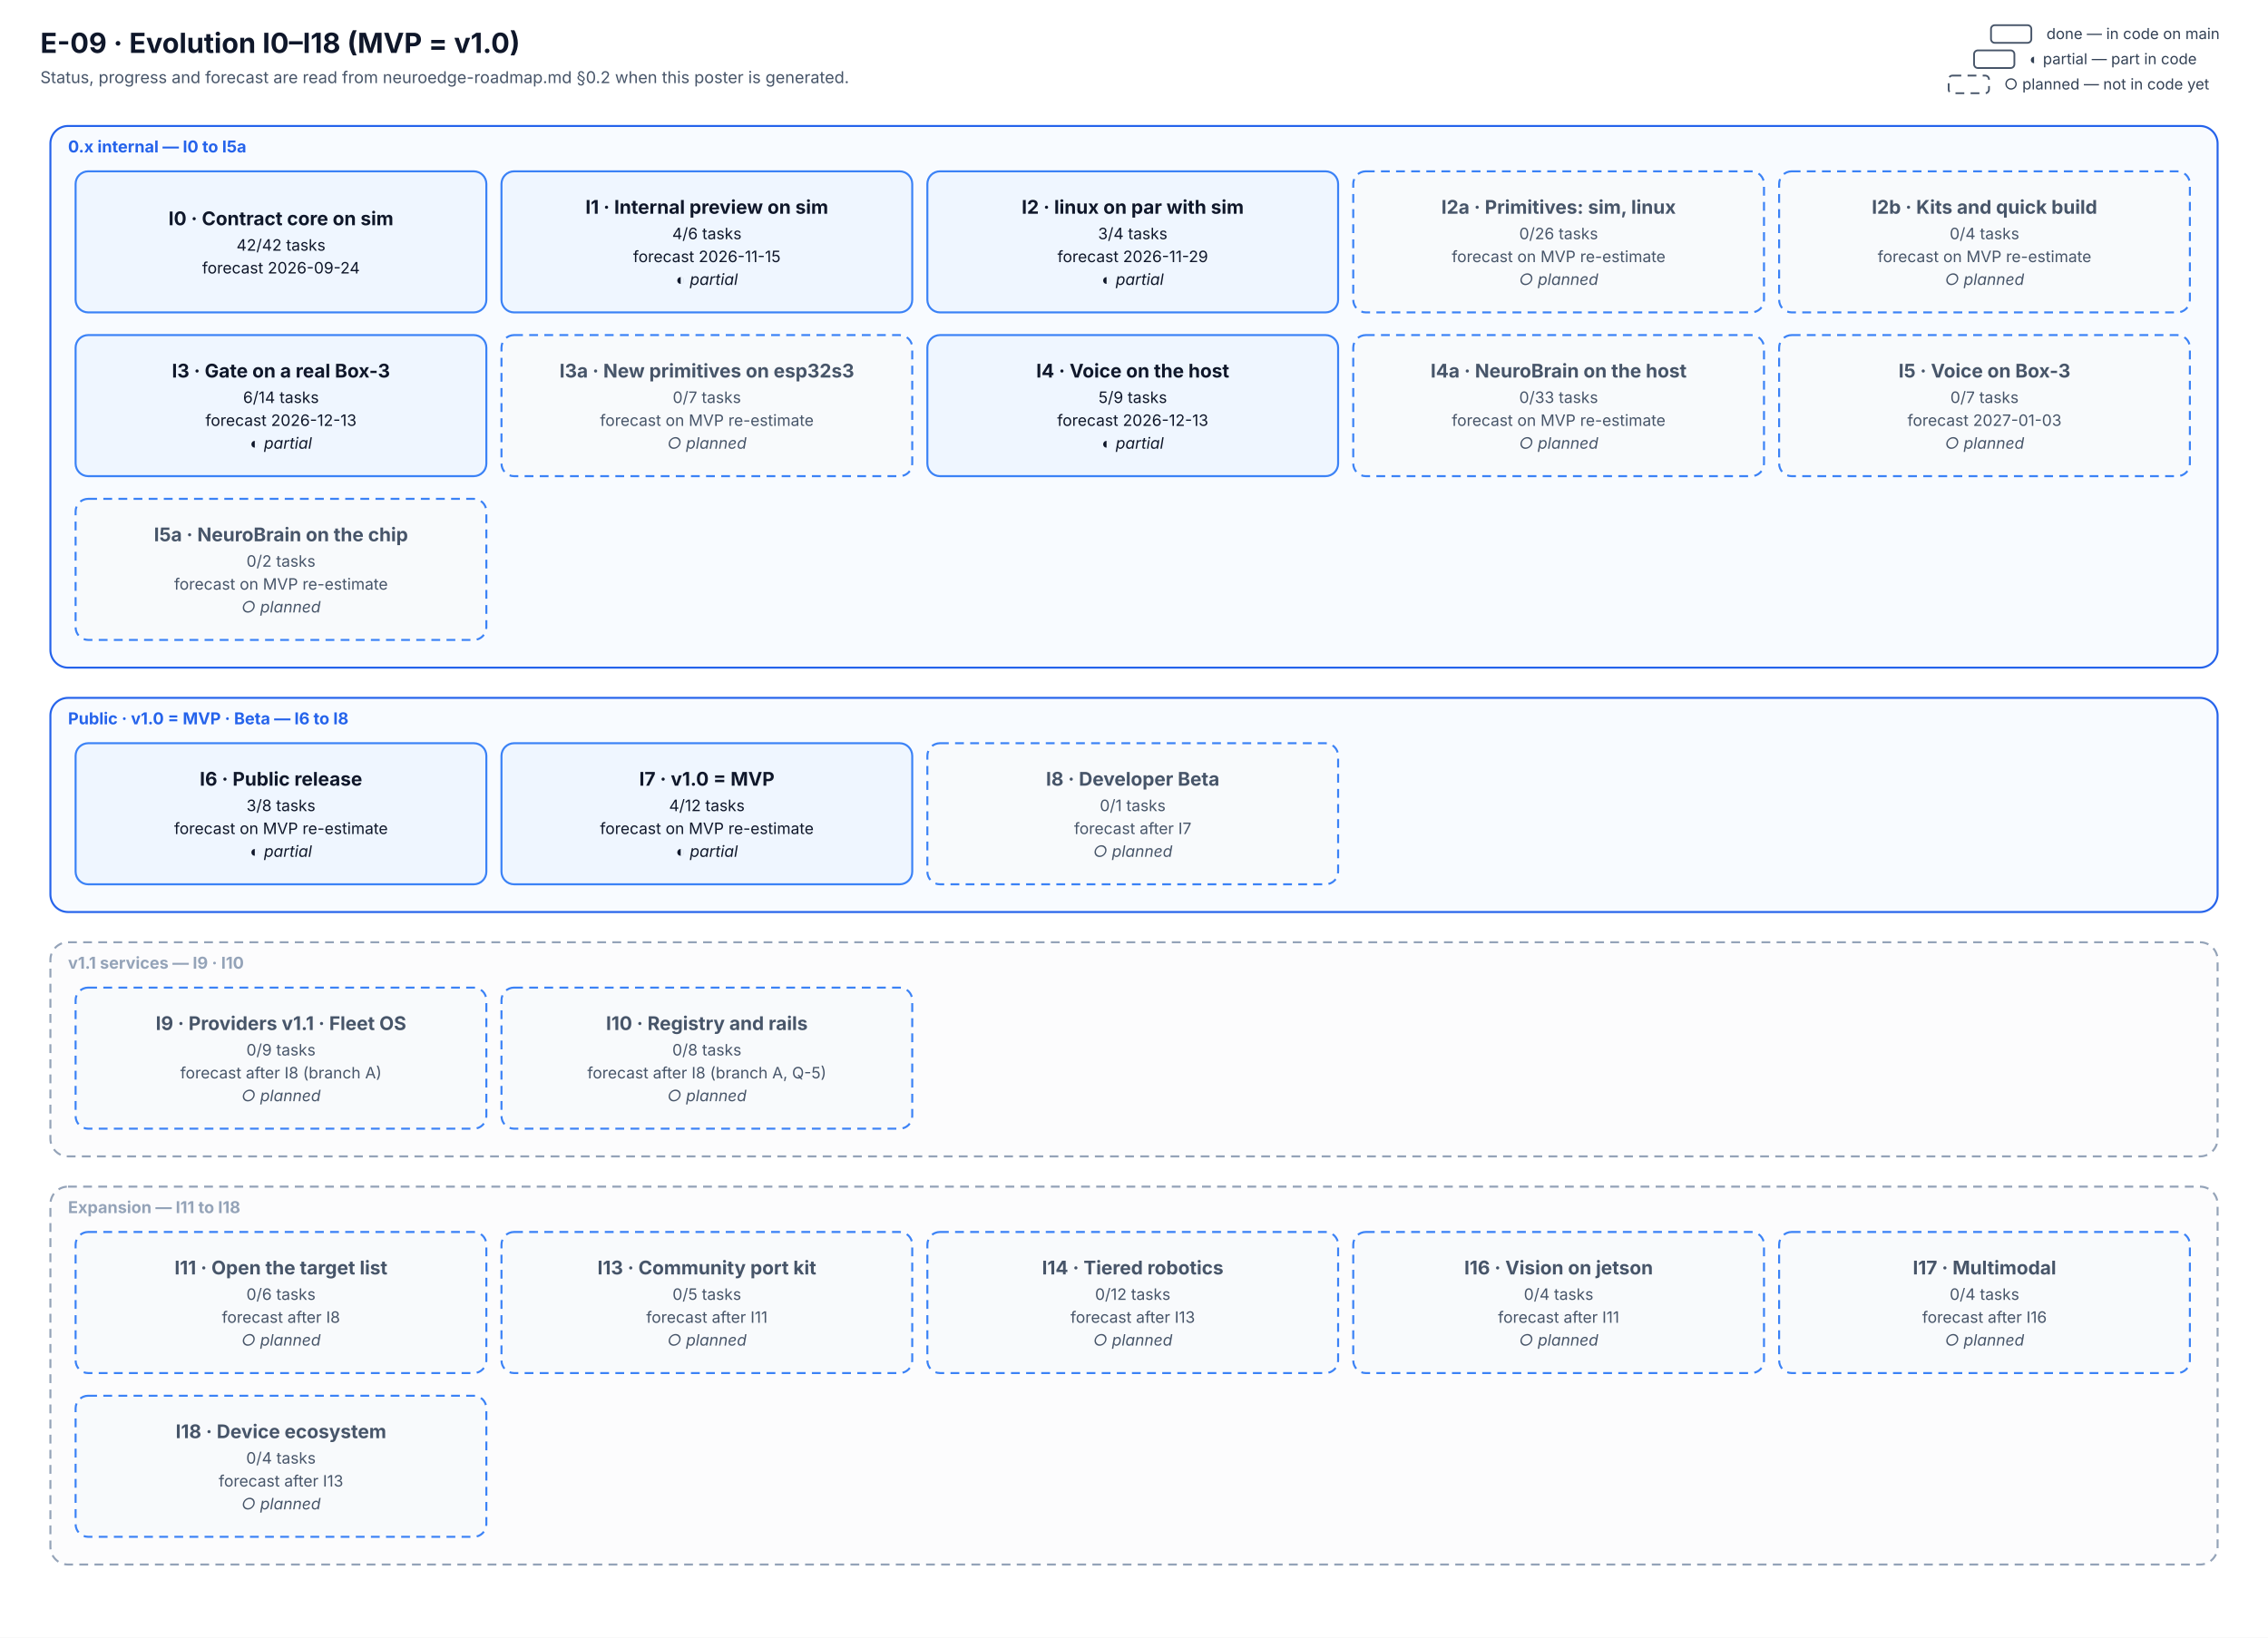
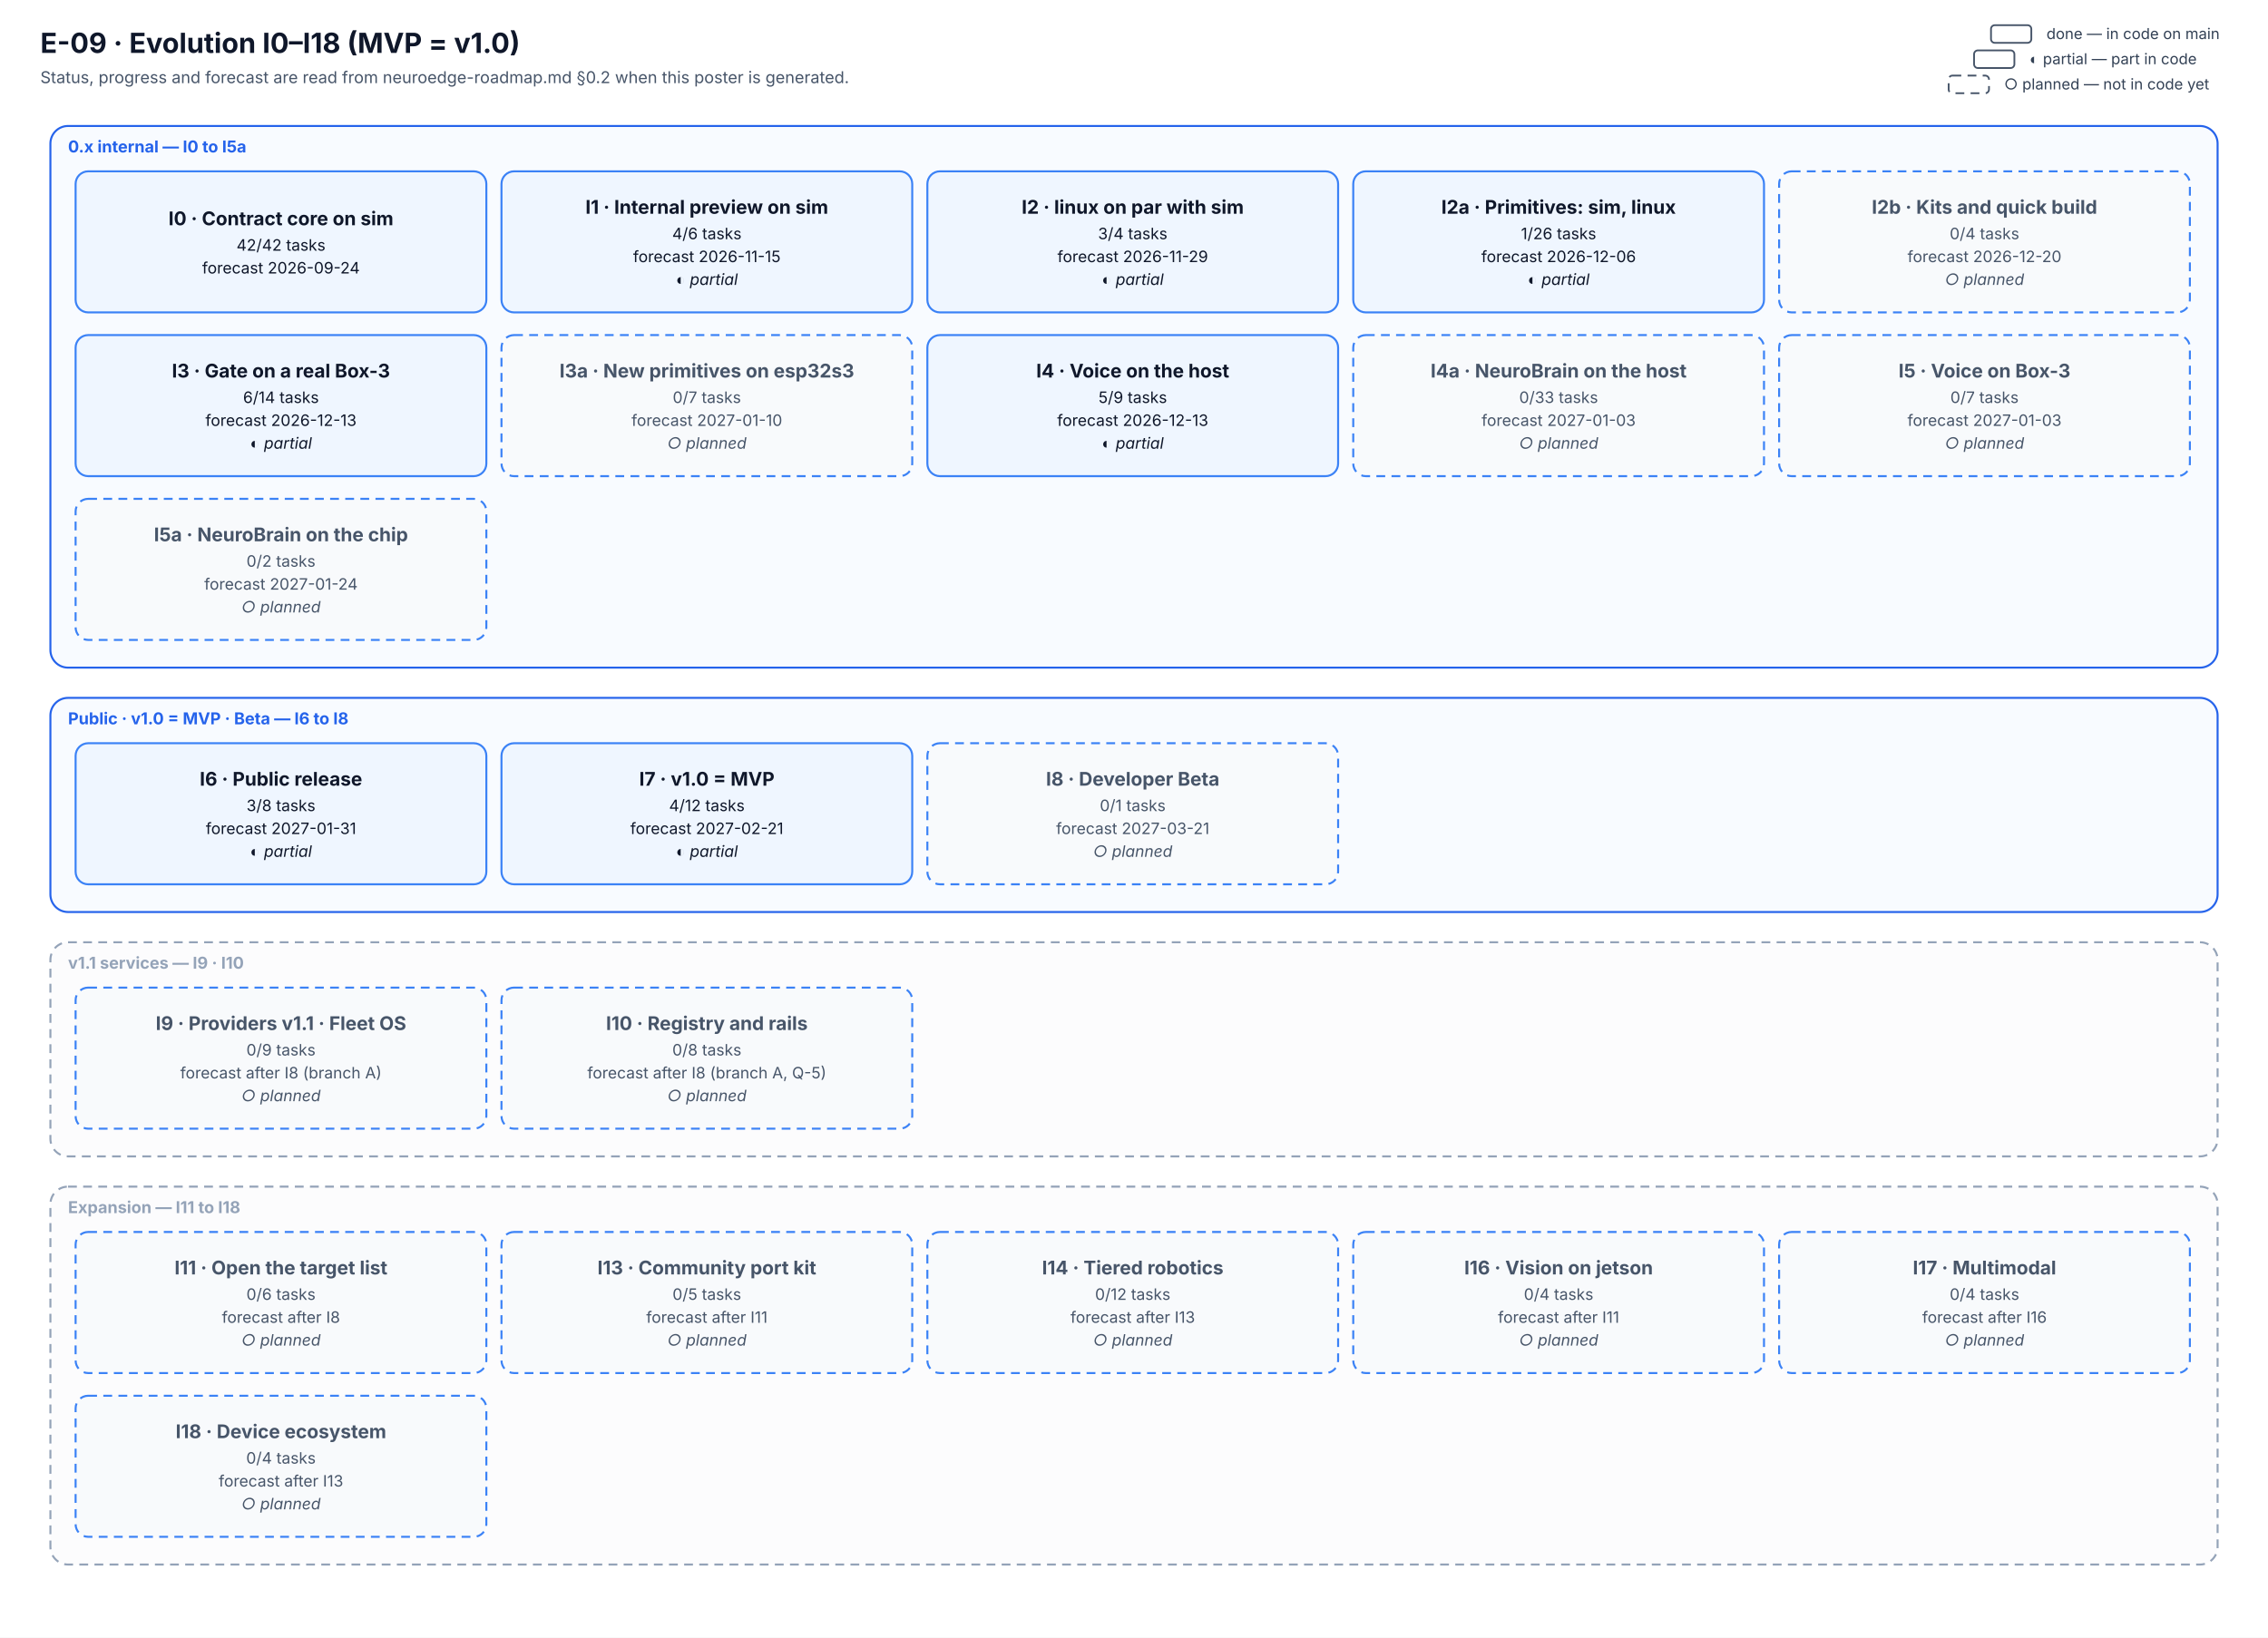
<svg xmlns="http://www.w3.org/2000/svg" viewBox="0 0 1800 1300" width="1800" height="1300" font-family="Inter, 'Segoe UI', system-ui, -apple-system, Roboto, Helvetica, Arial, sans-serif" role="img" aria-labelledby="E-09-evolution-title E-09-evolution-desc">
  <defs>
    <marker id="arr" viewBox="0 0 10 10" refX="9" refY="5" markerWidth="7" markerHeight="7" orient="auto-start-reverse">
      <path d="M0,0 L10,5 L0,10 z" fill="#334155" />
    </marker>
  </defs>
  <rect width="1800" height="1300" fill="#ffffff" />
  <text x="32.0" y="42.0" font-size="22" fill="#0f172a" text-anchor="start" font-weight="700">E-09 · Evolution I0–I18 (MVP = v1.0)</text>
  <text x="32.0" y="66.0" font-size="13" fill="#475569" text-anchor="start">Status, progress and forecast are read from neuroedge-roadmap.md §0.2 when this poster is generated.</text>
  <rect x="40" y="100" width="1720" height="430" rx="14" fill="#f8fbff" stroke="#2563eb" stroke-width="1.6" />
  <text x="54.0" y="121.0" font-size="13" fill="#2563eb" text-anchor="start" font-weight="700">0.x internal — I0 to I5a</text>
  <rect x="40" y="554" width="1720" height="170" rx="14" fill="#f8fbff" stroke="#2563eb" stroke-width="1.6" />
  <text x="54.0" y="575.0" font-size="13" fill="#2563eb" text-anchor="start" font-weight="700">Public · v1.0 = MVP · Beta — I6 to I8</text>
  <rect x="40" y="748" width="1720" height="170" rx="14" fill="#fcfcfd" stroke="#94a3b8" stroke-width="1.6" stroke-dasharray="7 5" />
  <text x="54.0" y="769.0" font-size="13" fill="#94a3b8" text-anchor="start" font-weight="700">v1.1 services — I9 · I10</text>
  <rect x="40" y="942" width="1720" height="300" rx="14" fill="#fcfcfd" stroke="#94a3b8" stroke-width="1.6" stroke-dasharray="7 5" />
  <text x="54.0" y="963.0" font-size="13" fill="#94a3b8" text-anchor="start" font-weight="700">Expansion — I11 to I18</text>
  <rect x="60" y="136" width="326" height="112" rx="10" fill="#eff6ff" stroke="#3b82f6" stroke-width="1.6" />
  <text x="223.0" y="178.8" font-size="15" fill="#0f172a" text-anchor="middle" font-weight="700">I0 · Contract core on sim</text>
  <text x="223.0" y="199.0" font-size="12.5" fill="#0f172a" text-anchor="middle">42/42 tasks</text>
  <text x="223.0" y="217.1" font-size="12.5" fill="#0f172a" text-anchor="middle">forecast 2026-09-24</text>
  <rect x="398" y="136" width="326" height="112" rx="10" fill="#eff6ff" stroke="#3b82f6" stroke-width="1.6" />
  <text x="561.0" y="169.7" font-size="15" fill="#0f172a" text-anchor="middle" font-weight="700">I1 · Internal preview on sim</text>
  <text x="561.0" y="189.9" font-size="12.5" fill="#0f172a" text-anchor="middle">4/6 tasks</text>
  <text x="561.0" y="208.1" font-size="12.5" fill="#0f172a" text-anchor="middle">forecast 2026-11-15</text>
  <text x="561.0" y="226.2" font-size="12.5" fill="#0f172a" text-anchor="middle" font-style="italic">◐ partial</text>
  <rect x="736" y="136" width="326" height="112" rx="10" fill="#eff6ff" stroke="#3b82f6" stroke-width="1.6" />
  <text x="899.0" y="169.7" font-size="15" fill="#0f172a" text-anchor="middle" font-weight="700">I2 · linux on par with sim</text>
  <text x="899.0" y="189.9" font-size="12.5" fill="#0f172a" text-anchor="middle">3/4 tasks</text>
  <text x="899.0" y="208.1" font-size="12.5" fill="#0f172a" text-anchor="middle">forecast 2026-11-29</text>
  <text x="899.0" y="226.2" font-size="12.5" fill="#0f172a" text-anchor="middle" font-style="italic">◐ partial</text>
-   <rect x="1074" y="136" width="326" height="112" rx="10" fill="#f8fafc" stroke="#3b82f6" stroke-width="1.6" stroke-dasharray="7 5" />
-   <text x="1237.0" y="169.7" font-size="15" fill="#475569" text-anchor="middle" font-weight="700">I2a · Primitives: sim, linux</text>
-   <text x="1237.0" y="189.9" font-size="12.5" fill="#475569" text-anchor="middle">0/26 tasks</text>
-   <text x="1237.0" y="208.1" font-size="12.5" fill="#475569" text-anchor="middle">forecast on MVP re-estimate</text>
-   <text x="1237.0" y="226.2" font-size="12.5" fill="#475569" text-anchor="middle" font-style="italic">○ planned</text>
+   <rect x="1074" y="136" width="326" height="112" rx="10" fill="#eff6ff" stroke="#3b82f6" stroke-width="1.6" />
+   <text x="1237.0" y="169.7" font-size="15" fill="#0f172a" text-anchor="middle" font-weight="700">I2a · Primitives: sim, linux</text>
+   <text x="1237.0" y="189.9" font-size="12.5" fill="#0f172a" text-anchor="middle">1/26 tasks</text>
+   <text x="1237.0" y="208.1" font-size="12.5" fill="#0f172a" text-anchor="middle">forecast 2026-12-06</text>
+   <text x="1237.0" y="226.2" font-size="12.5" fill="#0f172a" text-anchor="middle" font-style="italic">◐ partial</text>
  <rect x="1412" y="136" width="326" height="112" rx="10" fill="#f8fafc" stroke="#3b82f6" stroke-width="1.6" stroke-dasharray="7 5" />
  <text x="1575.0" y="169.7" font-size="15" fill="#475569" text-anchor="middle" font-weight="700">I2b · Kits and quick build</text>
  <text x="1575.0" y="189.9" font-size="12.5" fill="#475569" text-anchor="middle">0/4 tasks</text>
-   <text x="1575.0" y="208.1" font-size="12.5" fill="#475569" text-anchor="middle">forecast on MVP re-estimate</text>
+   <text x="1575.0" y="208.1" font-size="12.5" fill="#475569" text-anchor="middle">forecast 2026-12-20</text>
  <text x="1575.0" y="226.2" font-size="12.5" fill="#475569" text-anchor="middle" font-style="italic">○ planned</text>
  <rect x="60" y="266" width="326" height="112" rx="10" fill="#eff6ff" stroke="#3b82f6" stroke-width="1.6" />
  <text x="223.0" y="299.7" font-size="15" fill="#0f172a" text-anchor="middle" font-weight="700">I3 · Gate on a real Box-3</text>
  <text x="223.0" y="319.9" font-size="12.5" fill="#0f172a" text-anchor="middle">6/14 tasks</text>
  <text x="223.0" y="338.1" font-size="12.5" fill="#0f172a" text-anchor="middle">forecast 2026-12-13</text>
  <text x="223.0" y="356.2" font-size="12.5" fill="#0f172a" text-anchor="middle" font-style="italic">◐ partial</text>
  <rect x="398" y="266" width="326" height="112" rx="10" fill="#f8fafc" stroke="#3b82f6" stroke-width="1.6" stroke-dasharray="7 5" />
  <text x="561.0" y="299.7" font-size="15" fill="#475569" text-anchor="middle" font-weight="700">I3a · New primitives on esp32s3</text>
  <text x="561.0" y="319.9" font-size="12.5" fill="#475569" text-anchor="middle">0/7 tasks</text>
-   <text x="561.0" y="338.1" font-size="12.5" fill="#475569" text-anchor="middle">forecast on MVP re-estimate</text>
+   <text x="561.0" y="338.1" font-size="12.5" fill="#475569" text-anchor="middle">forecast 2027-01-10</text>
  <text x="561.0" y="356.2" font-size="12.5" fill="#475569" text-anchor="middle" font-style="italic">○ planned</text>
  <rect x="736" y="266" width="326" height="112" rx="10" fill="#eff6ff" stroke="#3b82f6" stroke-width="1.6" />
  <text x="899.0" y="299.7" font-size="15" fill="#0f172a" text-anchor="middle" font-weight="700">I4 · Voice on the host</text>
  <text x="899.0" y="319.9" font-size="12.5" fill="#0f172a" text-anchor="middle">5/9 tasks</text>
  <text x="899.0" y="338.1" font-size="12.5" fill="#0f172a" text-anchor="middle">forecast 2026-12-13</text>
  <text x="899.0" y="356.2" font-size="12.5" fill="#0f172a" text-anchor="middle" font-style="italic">◐ partial</text>
  <rect x="1074" y="266" width="326" height="112" rx="10" fill="#f8fafc" stroke="#3b82f6" stroke-width="1.6" stroke-dasharray="7 5" />
  <text x="1237.0" y="299.7" font-size="15" fill="#475569" text-anchor="middle" font-weight="700">I4a · NeuroBrain on the host</text>
  <text x="1237.0" y="319.9" font-size="12.5" fill="#475569" text-anchor="middle">0/33 tasks</text>
-   <text x="1237.0" y="338.1" font-size="12.5" fill="#475569" text-anchor="middle">forecast on MVP re-estimate</text>
+   <text x="1237.0" y="338.1" font-size="12.5" fill="#475569" text-anchor="middle">forecast 2027-01-03</text>
  <text x="1237.0" y="356.2" font-size="12.5" fill="#475569" text-anchor="middle" font-style="italic">○ planned</text>
  <rect x="1412" y="266" width="326" height="112" rx="10" fill="#f8fafc" stroke="#3b82f6" stroke-width="1.6" stroke-dasharray="7 5" />
  <text x="1575.0" y="299.7" font-size="15" fill="#475569" text-anchor="middle" font-weight="700">I5 · Voice on Box-3</text>
  <text x="1575.0" y="319.9" font-size="12.5" fill="#475569" text-anchor="middle">0/7 tasks</text>
  <text x="1575.0" y="338.1" font-size="12.5" fill="#475569" text-anchor="middle">forecast 2027-01-03</text>
  <text x="1575.0" y="356.2" font-size="12.5" fill="#475569" text-anchor="middle" font-style="italic">○ planned</text>
  <rect x="60" y="396" width="326" height="112" rx="10" fill="#f8fafc" stroke="#3b82f6" stroke-width="1.6" stroke-dasharray="7 5" />
  <text x="223.0" y="429.7" font-size="15" fill="#475569" text-anchor="middle" font-weight="700">I5a · NeuroBrain on the chip</text>
  <text x="223.0" y="449.9" font-size="12.5" fill="#475569" text-anchor="middle">0/2 tasks</text>
-   <text x="223.0" y="468.1" font-size="12.5" fill="#475569" text-anchor="middle">forecast on MVP re-estimate</text>
+   <text x="223.0" y="468.1" font-size="12.5" fill="#475569" text-anchor="middle">forecast 2027-01-24</text>
  <text x="223.0" y="486.2" font-size="12.5" fill="#475569" text-anchor="middle" font-style="italic">○ planned</text>
  <rect x="60" y="590" width="326" height="112" rx="10" fill="#eff6ff" stroke="#3b82f6" stroke-width="1.6" />
  <text x="223.0" y="623.7" font-size="15" fill="#0f172a" text-anchor="middle" font-weight="700">I6 · Public release</text>
  <text x="223.0" y="643.9" font-size="12.5" fill="#0f172a" text-anchor="middle">3/8 tasks</text>
-   <text x="223.0" y="662.1" font-size="12.5" fill="#0f172a" text-anchor="middle">forecast on MVP re-estimate</text>
+   <text x="223.0" y="662.1" font-size="12.5" fill="#0f172a" text-anchor="middle">forecast 2027-01-31</text>
  <text x="223.0" y="680.2" font-size="12.5" fill="#0f172a" text-anchor="middle" font-style="italic">◐ partial</text>
  <rect x="398" y="590" width="326" height="112" rx="10" fill="#eff6ff" stroke="#3b82f6" stroke-width="1.6" />
  <text x="561.0" y="623.7" font-size="15" fill="#0f172a" text-anchor="middle" font-weight="700">I7 · v1.0 = MVP</text>
  <text x="561.0" y="643.9" font-size="12.5" fill="#0f172a" text-anchor="middle">4/12 tasks</text>
-   <text x="561.0" y="662.1" font-size="12.5" fill="#0f172a" text-anchor="middle">forecast on MVP re-estimate</text>
+   <text x="561.0" y="662.1" font-size="12.5" fill="#0f172a" text-anchor="middle">forecast 2027-02-21</text>
  <text x="561.0" y="680.2" font-size="12.5" fill="#0f172a" text-anchor="middle" font-style="italic">◐ partial</text>
  <rect x="736" y="590" width="326" height="112" rx="10" fill="#f8fafc" stroke="#3b82f6" stroke-width="1.6" stroke-dasharray="7 5" />
  <text x="899.0" y="623.7" font-size="15" fill="#475569" text-anchor="middle" font-weight="700">I8 · Developer Beta</text>
  <text x="899.0" y="643.9" font-size="12.5" fill="#475569" text-anchor="middle">0/1 tasks</text>
-   <text x="899.0" y="662.1" font-size="12.5" fill="#475569" text-anchor="middle">forecast after I7</text>
+   <text x="899.0" y="662.1" font-size="12.5" fill="#475569" text-anchor="middle">forecast 2027-03-21</text>
  <text x="899.0" y="680.2" font-size="12.5" fill="#475569" text-anchor="middle" font-style="italic">○ planned</text>
  <rect x="60" y="784" width="326" height="112" rx="10" fill="#f8fafc" stroke="#3b82f6" stroke-width="1.6" stroke-dasharray="7 5" />
  <text x="223.0" y="817.7" font-size="15" fill="#475569" text-anchor="middle" font-weight="700">I9 · Providers v1.1 · Fleet OS</text>
  <text x="223.0" y="837.9" font-size="12.5" fill="#475569" text-anchor="middle">0/9 tasks</text>
  <text x="223.0" y="856.1" font-size="12.5" fill="#475569" text-anchor="middle">forecast after I8 (branch A)</text>
  <text x="223.0" y="874.2" font-size="12.5" fill="#475569" text-anchor="middle" font-style="italic">○ planned</text>
  <rect x="398" y="784" width="326" height="112" rx="10" fill="#f8fafc" stroke="#3b82f6" stroke-width="1.6" stroke-dasharray="7 5" />
  <text x="561.0" y="817.7" font-size="15" fill="#475569" text-anchor="middle" font-weight="700">I10 · Registry and rails</text>
  <text x="561.0" y="837.9" font-size="12.5" fill="#475569" text-anchor="middle">0/8 tasks</text>
  <text x="561.0" y="856.1" font-size="12.5" fill="#475569" text-anchor="middle">forecast after I8 (branch A, Q-5)</text>
  <text x="561.0" y="874.2" font-size="12.5" fill="#475569" text-anchor="middle" font-style="italic">○ planned</text>
  <rect x="60" y="978" width="326" height="112" rx="10" fill="#f8fafc" stroke="#3b82f6" stroke-width="1.6" stroke-dasharray="7 5" />
  <text x="223.0" y="1011.7" font-size="15" fill="#475569" text-anchor="middle" font-weight="700">I11 · Open the target list</text>
  <text x="223.0" y="1031.9" font-size="12.5" fill="#475569" text-anchor="middle">0/6 tasks</text>
  <text x="223.0" y="1050.1" font-size="12.5" fill="#475569" text-anchor="middle">forecast after I8</text>
  <text x="223.0" y="1068.2" font-size="12.5" fill="#475569" text-anchor="middle" font-style="italic">○ planned</text>
  <rect x="398" y="978" width="326" height="112" rx="10" fill="#f8fafc" stroke="#3b82f6" stroke-width="1.6" stroke-dasharray="7 5" />
  <text x="561.0" y="1011.7" font-size="15" fill="#475569" text-anchor="middle" font-weight="700">I13 · Community port kit</text>
  <text x="561.0" y="1031.9" font-size="12.5" fill="#475569" text-anchor="middle">0/5 tasks</text>
  <text x="561.0" y="1050.1" font-size="12.5" fill="#475569" text-anchor="middle">forecast after I11</text>
  <text x="561.0" y="1068.2" font-size="12.5" fill="#475569" text-anchor="middle" font-style="italic">○ planned</text>
  <rect x="736" y="978" width="326" height="112" rx="10" fill="#f8fafc" stroke="#3b82f6" stroke-width="1.6" stroke-dasharray="7 5" />
  <text x="899.0" y="1011.7" font-size="15" fill="#475569" text-anchor="middle" font-weight="700">I14 · Tiered robotics</text>
  <text x="899.0" y="1031.9" font-size="12.5" fill="#475569" text-anchor="middle">0/12 tasks</text>
  <text x="899.0" y="1050.1" font-size="12.5" fill="#475569" text-anchor="middle">forecast after I13</text>
  <text x="899.0" y="1068.2" font-size="12.5" fill="#475569" text-anchor="middle" font-style="italic">○ planned</text>
  <rect x="1074" y="978" width="326" height="112" rx="10" fill="#f8fafc" stroke="#3b82f6" stroke-width="1.6" stroke-dasharray="7 5" />
  <text x="1237.0" y="1011.7" font-size="15" fill="#475569" text-anchor="middle" font-weight="700">I16 · Vision on jetson</text>
  <text x="1237.0" y="1031.9" font-size="12.5" fill="#475569" text-anchor="middle">0/4 tasks</text>
  <text x="1237.0" y="1050.1" font-size="12.5" fill="#475569" text-anchor="middle">forecast after I11</text>
  <text x="1237.0" y="1068.2" font-size="12.5" fill="#475569" text-anchor="middle" font-style="italic">○ planned</text>
  <rect x="1412" y="978" width="326" height="112" rx="10" fill="#f8fafc" stroke="#3b82f6" stroke-width="1.6" stroke-dasharray="7 5" />
  <text x="1575.0" y="1011.7" font-size="15" fill="#475569" text-anchor="middle" font-weight="700">I17 · Multimodal</text>
  <text x="1575.0" y="1031.9" font-size="12.5" fill="#475569" text-anchor="middle">0/4 tasks</text>
  <text x="1575.0" y="1050.1" font-size="12.5" fill="#475569" text-anchor="middle">forecast after I16</text>
  <text x="1575.0" y="1068.2" font-size="12.5" fill="#475569" text-anchor="middle" font-style="italic">○ planned</text>
  <rect x="60" y="1108" width="326" height="112" rx="10" fill="#f8fafc" stroke="#3b82f6" stroke-width="1.6" stroke-dasharray="7 5" />
  <text x="223.0" y="1141.7" font-size="15" fill="#475569" text-anchor="middle" font-weight="700">I18 · Device ecosystem</text>
  <text x="223.0" y="1161.9" font-size="12.5" fill="#475569" text-anchor="middle">0/4 tasks</text>
  <text x="223.0" y="1180.1" font-size="12.5" fill="#475569" text-anchor="middle">forecast after I13</text>
  <text x="223.0" y="1198.2" font-size="12.5" fill="#475569" text-anchor="middle" font-style="italic">○ planned</text>
  <rect x="1546.56" y="60" width="32" height="14" rx="3" fill="#ffffff" stroke="#475569" stroke-width="1.4" stroke-dasharray="7 5" />
  <text x="1590.6" y="71.0" font-size="12" fill="#334155" text-anchor="start">○ planned — not in code yet</text>
  <rect x="1566.72" y="40" width="32" height="14" rx="3" fill="#ffffff" stroke="#475569" stroke-width="1.4" />
  <text x="1610.7" y="51.0" font-size="12" fill="#334155" text-anchor="start">◐ partial — part in code</text>
  <rect x="1580.16" y="20" width="32" height="14" rx="3" fill="#ffffff" stroke="#475569" stroke-width="1.4" />
  <text x="1624.2" y="31.0" font-size="12" fill="#334155" text-anchor="start">done — in code on main</text>
</svg>
